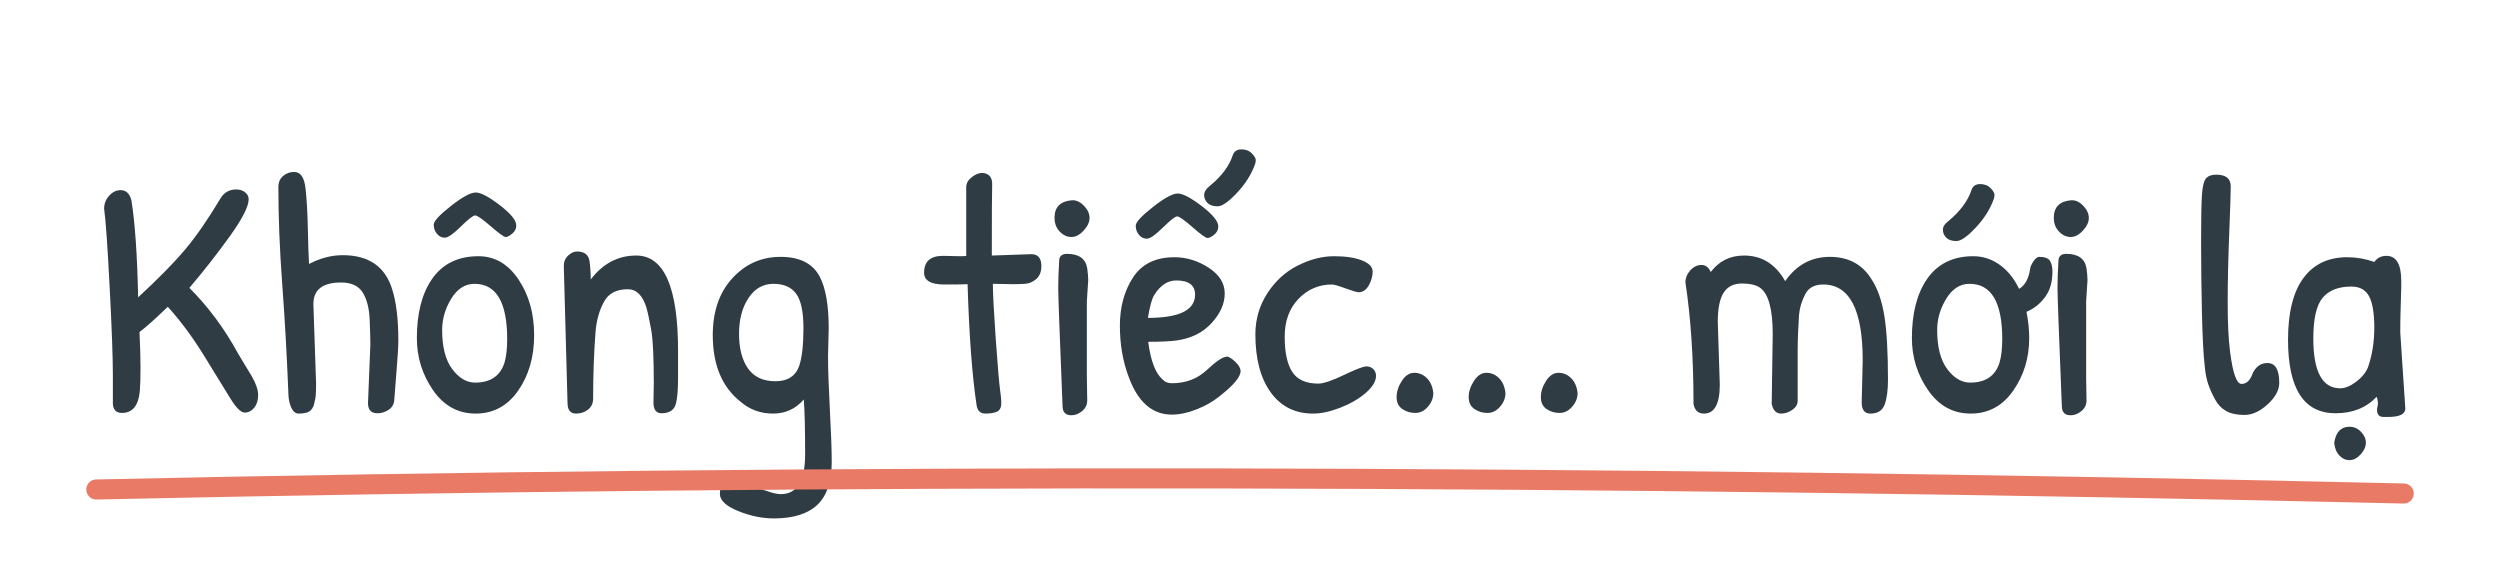
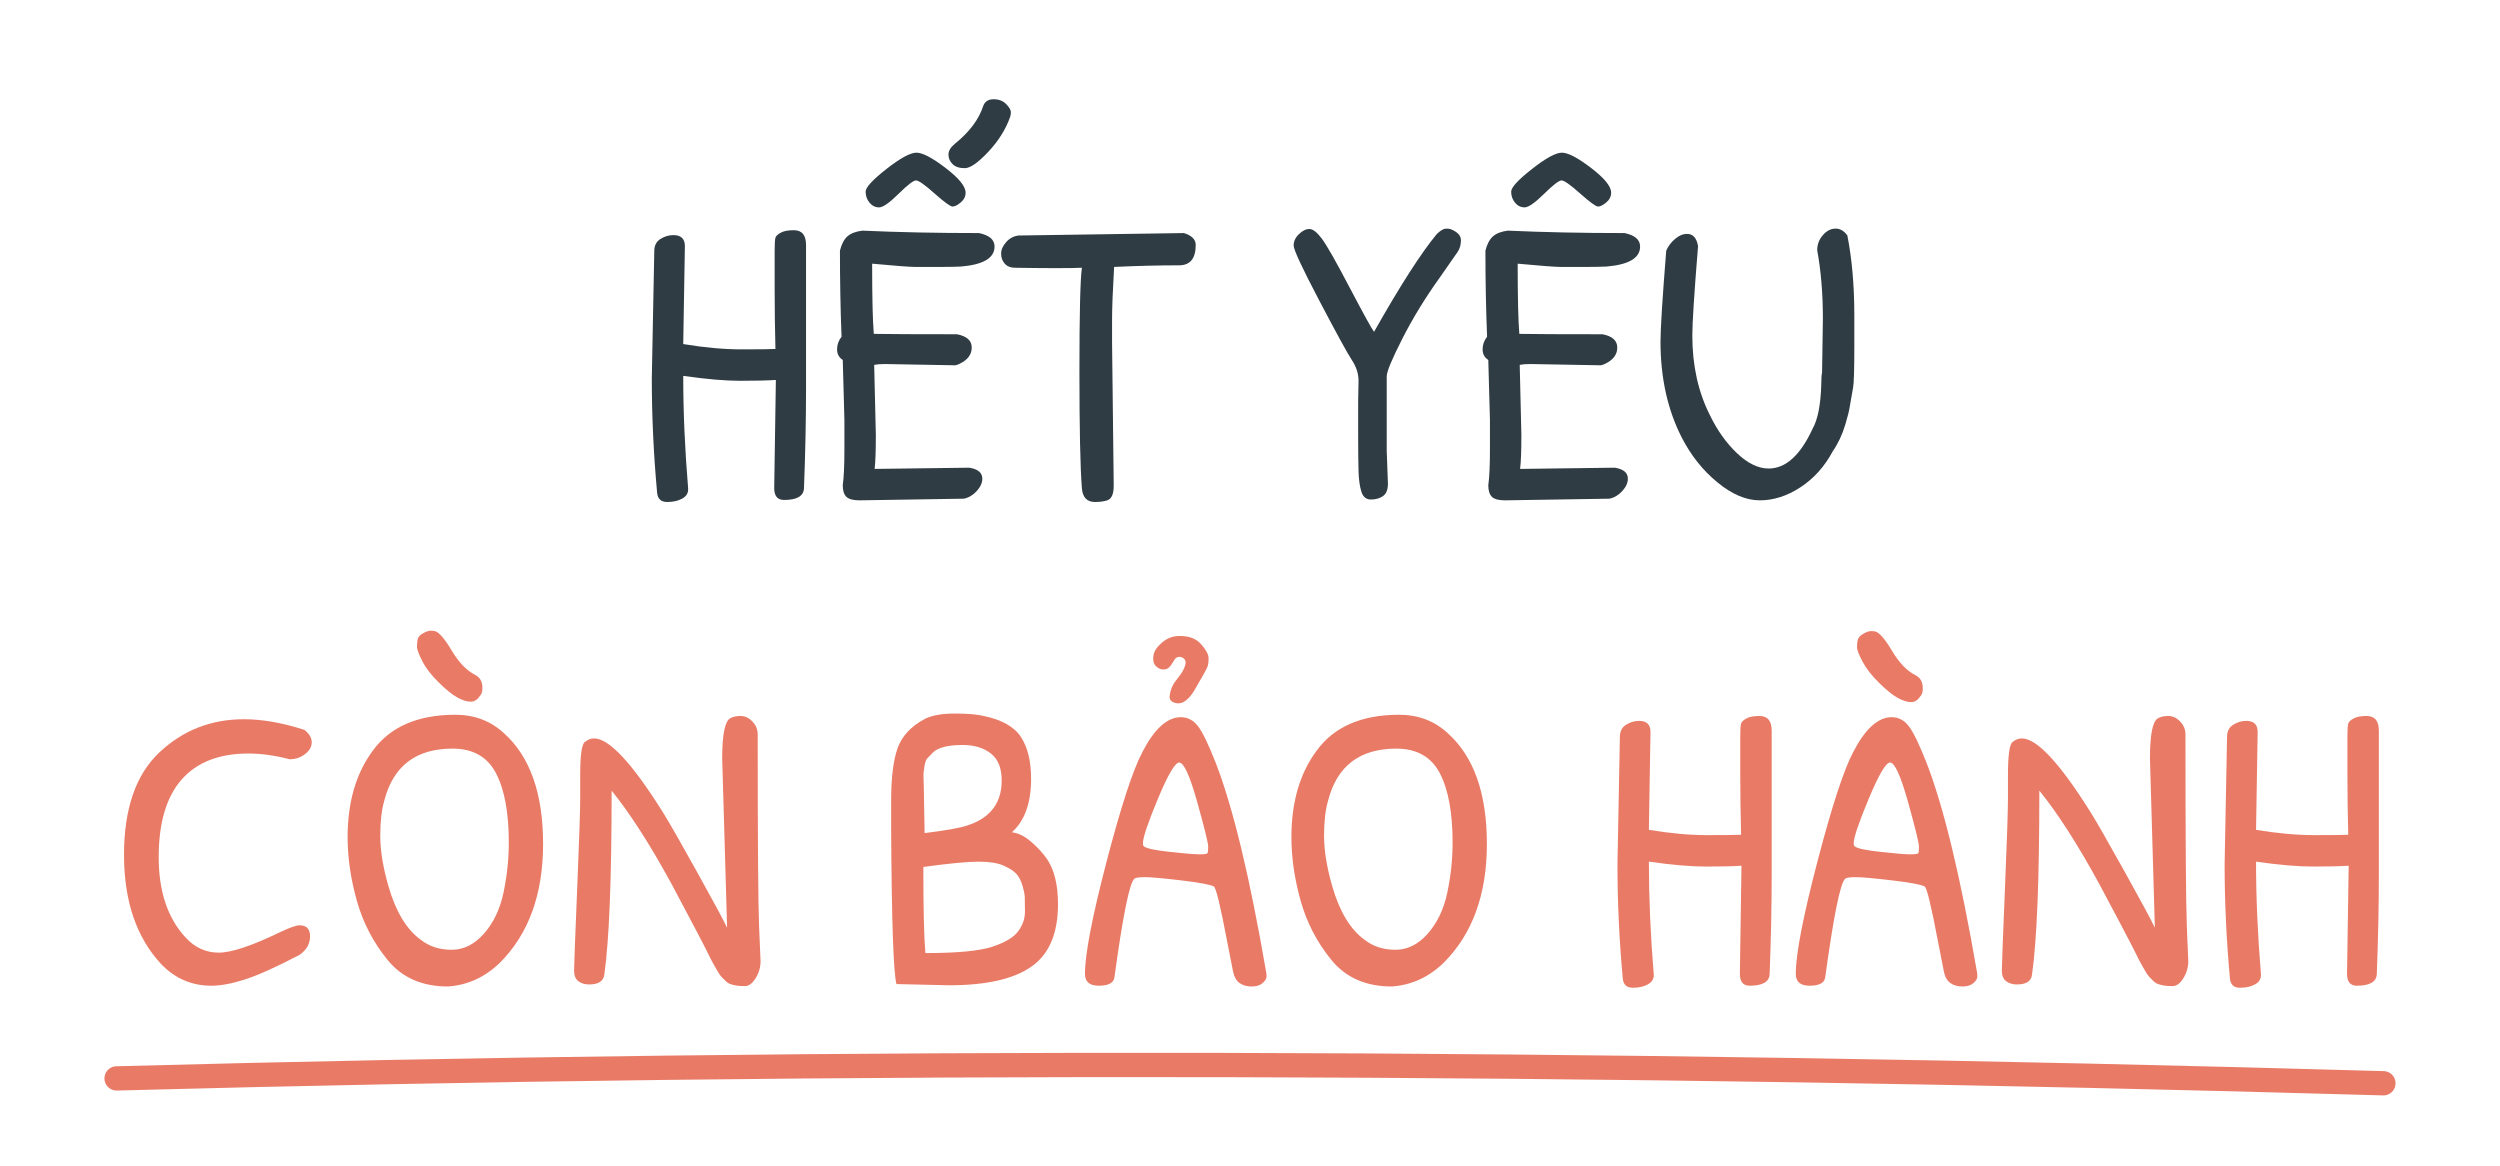
- <svg xmlns="http://www.w3.org/2000/svg" viewBox="0 0 623.1 140" role="img" aria-label="Không tiếc... mới lạ">
-   <path d="M28.13 93.42Q28.13 86.96 27.33 71.54Q26.54 56.13 25.95 52.01Q25.95 50.16 27.21 48.78Q28.47 47.39 30.06 47.39Q32.08 47.39 32.75 49.91Q34.1 58.31 34.43 74.1Q41.99 67.13 46.15 62.18Q50.31 57.22 54.93 49.49Q56.27 47.22 58.88 47.22Q60.22 47.22 61.1 47.94Q61.98 48.65 61.98 49.66Q61.98 52.35 57.24 58.94Q52.49 65.54 47.2 71.75Q54.26 78.81 59.3 88.05Q59.97 89.22 61.06 90.99Q62.15 92.75 62.74 93.76Q64.34 96.53 64.34 98.46Q64.34 100.4 63.37 101.61Q62.4 102.83 60.98 102.83Q59.55 102.83 57.28 99.09Q55.01 95.36 50.77 88.51Q46.53 81.66 41.82 76.46Q37.12 80.99 34.77 82.76Q35.02 88.13 35.02 91.7Q35.02 95.27 34.85 97.46Q34.35 102.92 30.4 102.92Q27.96 102.92 28.13 99.98Z" fill="#2F3C44" />
-   <path d="M78.11 75.78 78.78 95.61Q78.78 99.3 78.45 99.89Q78.28 101.4 77.48 102.24Q76.68 103.08 74.42 103.08Q73.32 103.08 72.65 101.7Q71.98 100.31 71.9 98.55Q71.31 83.76 70.34 70.79Q69.38 57.81 69.38 46.64Q69.38 44.87 70.55 43.86Q71.73 42.86 73.32 42.86Q75.68 42.86 76.14 46.89Q76.6 50.92 76.73 56.97Q76.85 63.02 77.02 65.79Q81.22 63.6 85.42 63.6Q95.16 63.6 97.77 72.17Q99.28 77.04 99.28 84.69Q99.28 87.21 98.82 92.63Q98.36 98.04 98.27 99.64Q98.19 101.24 96.89 102.12Q95.58 103.0 94.07 103.0Q91.72 103.0 91.72 100.48L92.31 85.86Q92.31 84.02 92.14 79.73Q91.97 75.45 90.42 72.93Q88.86 70.41 85.0 70.41Q78.11 70.41 78.11 75.78Z" fill="#2F3C44" />
-   <path d="M128.68 56.21Q128.68 57.39 127.67 58.23Q126.66 59.07 126.03 59.07Q125.4 59.07 122.3 56.38Q119.19 53.69 118.43 53.69Q117.68 53.69 114.86 56.46Q112.05 59.24 110.87 59.24Q109.7 59.24 108.9 58.27Q108.1 57.3 108.1 56.0Q108.1 54.7 112.38 51.34Q116.67 47.98 118.56 47.98Q120.45 47.98 124.56 51.13Q128.68 54.28 128.68 56.21ZM119.27 63.86Q125.32 63.86 129.23 69.65Q133.13 75.45 133.13 83.55Q133.13 91.66 129.14 97.37Q125.15 103.08 118.56 103.08Q111.96 103.08 107.93 97.25Q103.9 91.41 103.9 84.27Q103.9 75.11 107.6 69.65Q111.54 63.86 119.27 63.86ZM118.26 70.74Q114.74 70.74 112.47 74.44Q110.2 78.14 110.2 82.25Q110.2 88.64 112.72 92.0Q115.24 95.36 118.43 95.36Q124.14 95.36 125.74 90.4Q126.41 88.05 126.41 84.52Q126.41 70.74 118.26 70.74Z" fill="#2F3C44" />
-   <path d="M141.45 100.4 140.52 66.29Q140.52 64.7 141.62 63.69Q142.71 62.68 143.8 62.68Q146.49 62.68 146.91 64.95Q147.24 67.22 147.24 69.65Q151.78 63.69 158.58 63.69Q169.0 63.69 169.0 87.46Q169.0 89.64 169.0 94.05Q169.0 98.46 168.5 100.48Q167.91 103.0 164.88 103.0Q162.87 103.0 162.87 100.31L162.95 95.61Q162.95 85.86 162.32 82.29Q161.69 78.72 161.1 76.62Q159.68 72.09 156.48 72.09Q152.28 72.09 150.6 75.11Q148.76 78.39 148.42 82.84Q147.83 90.65 147.83 99.39Q147.83 101.07 146.57 102.08Q145.31 103.08 143.55 103.08Q141.45 103.08 141.45 100.4Z" fill="#2F3C44" />
-   <path d="M200.33 99.56Q197.31 103.08 192.69 103.08Q188.07 103.08 184.71 100.23Q177.65 94.77 177.65 83.51Q177.65 74.69 182.52 69.36Q187.4 64.02 194.54 64.02Q201.68 64.02 204.28 68.9Q206.55 73.18 206.55 81.83L206.38 88.72Q206.38 93.59 206.84 102.2Q207.3 110.81 207.3 115.18Q207.3 122.4 203.73 125.81Q200.16 129.21 192.86 129.21Q188.49 129.21 183.95 127.36Q179.42 125.51 179.42 123.08Q179.42 121.31 180.38 120.39Q181.35 119.46 182.61 119.46Q183.87 119.46 188.28 121.31Q192.69 123.16 194.62 123.16Q200.67 123.16 200.67 113.25Q200.67 103.34 200.33 99.56ZM199.24 91.07Q200.25 87.88 200.25 81.79Q200.25 75.7 198.44 73.22Q196.64 70.74 192.77 70.74Q188.91 70.74 186.56 74.27Q184.2 77.8 184.2 83.22Q184.2 88.64 186.43 91.83Q188.66 95.02 193.28 95.02Q197.9 95.02 199.24 91.07Z" fill="#2F3C44" />
-   <path d="M235.02 63.77 239.22 63.86Q240.65 63.86 240.82 63.77V46.55Q240.9 45.12 242.25 44.12Q243.59 43.11 244.77 43.11Q245.94 43.11 246.66 43.86Q247.37 44.62 247.29 46.22Q247.2 47.81 247.2 63.69L257.03 63.35Q259.55 63.35 259.55 66.29Q259.55 68.48 258.25 69.57Q256.95 70.66 255.48 70.74Q254.01 70.83 252.58 70.83L247.46 70.74Q247.46 74.19 248.17 84.35Q248.88 94.52 249.3 97.5Q249.72 100.48 249.47 101.36Q249.22 102.24 248.55 102.58Q247.46 103.08 245.61 103.08Q243.76 103.08 243.42 101.07Q241.74 90.06 241.16 70.83Q240.4 70.91 235.36 70.91Q230.32 70.91 230.32 67.97Q230.32 63.77 235.02 63.77Z" fill="#2F3C44" />
-   <path d="M267.36 49.91Q268.88 49.91 270.22 51.34Q271.56 52.77 271.56 54.32Q271.56 55.88 270.09 57.47Q268.62 59.07 267.03 59.07Q265.43 59.07 264.13 57.72Q262.83 56.38 262.83 54.28Q262.83 50.25 267.2 49.91Q267.28 49.91 267.36 49.91ZM270.89 93.93 270.98 99.81Q270.98 101.4 269.72 102.45Q268.46 103.5 267.03 103.5Q264.93 103.5 264.84 101.4Q263.75 74.61 263.75 71.75Q263.75 68.9 264.0 64.78Q264.17 63.27 265.94 63.27Q270.39 63.27 270.98 66.88Q271.23 68.73 271.23 69.82L270.89 75.11Z" fill="#2F3C44" />
-   <path d="M307.26 38.66Q307.77 37.23 309.41 37.23Q311.04 37.23 312.01 38.24Q312.98 39.24 312.98 39.87Q312.98 40.5 312.81 40.92Q311.46 44.7 308.31 48.06Q305.16 51.42 303.48 51.42Q301.8 51.42 300.96 50.58Q300.12 49.74 300.12 48.61Q300.12 47.48 301.47 46.38Q305.92 42.77 307.26 38.66ZM303.65 56.46Q303.65 57.64 302.64 58.48Q301.64 59.32 300.96 59.32Q300.29 59.32 297.23 56.63Q294.16 53.94 293.4 53.94Q292.65 53.94 289.83 56.72Q287.02 59.49 285.84 59.49Q284.67 59.49 283.87 58.52Q283.07 57.56 283.07 56.25Q283.07 54.95 287.36 51.59Q291.64 48.23 293.53 48.23Q295.42 48.23 299.54 51.38Q303.65 54.53 303.65 56.46ZM292.73 64.11Q297.18 64.11 301.22 66.71Q305.25 69.32 305.25 73.14Q305.25 76.96 301.97 80.53Q298.7 84.1 293.24 84.86Q290.88 85.19 286.18 85.19Q287.1 92.33 289.79 94.6Q290.63 95.52 292.06 95.52Q297.27 95.52 300.8 92.21Q304.32 88.89 305.84 88.89Q306.51 88.89 307.85 90.15Q309.2 91.41 309.2 92.5Q309.2 94.68 303.9 98.8Q301.55 100.73 298.23 102.03Q294.92 103.34 292.06 103.34Q284.75 103.34 281.31 93.93Q279.12 88.13 279.12 81.16Q279.12 74.19 282.4 69.15Q285.68 64.11 292.73 64.11ZM293.15 69.9Q289.96 69.9 287.69 73.52Q286.85 74.78 286.1 79.23Q297.86 79.23 297.86 73.43Q297.86 69.9 293.15 69.9Z" fill="#2F3C44" />
-   <path d="M338.6 72.84Q338.01 72.84 335.36 71.88Q332.72 70.91 331.96 70.91Q327.09 70.91 323.64 74.48Q320.2 78.05 320.2 83.93Q320.2 89.81 322.09 92.71Q323.98 95.61 328.6 95.61Q330.45 95.61 334.94 93.47Q339.44 91.32 340.53 91.32Q341.62 91.32 342.29 92.0Q342.96 92.67 342.96 93.68Q342.96 95.69 340.4 97.92Q337.84 100.14 334.06 101.61Q330.28 103.08 327.26 103.08Q320.54 103.08 316.71 97.79Q312.89 92.5 312.89 83.34Q312.89 77.72 315.87 73.1Q318.86 68.48 323.48 66.17Q328.1 63.86 332.46 63.86Q336.83 63.86 339.48 64.91Q342.12 65.96 342.12 67.68Q342.12 69.4 341.16 71.12Q340.19 72.84 338.6 72.84Z" fill="#2F3C44" />
-   <path d="M357.24 97.96Q357.24 99.81 355.9 101.36Q354.56 102.92 352.75 102.92Q350.94 102.92 349.52 101.95Q348.09 100.98 348.09 98.97Q348.09 96.95 349.39 94.94Q350.69 92.92 352.5 92.92Q354.3 92.92 355.65 94.26Q356.99 95.61 357.24 97.96Z" fill="#2F3C44" />
-   <path d="M375.22 97.96Q375.22 99.81 373.88 101.36Q372.53 102.92 370.73 102.92Q368.92 102.92 367.49 101.95Q366.06 100.98 366.06 98.97Q366.06 96.95 367.37 94.94Q368.67 92.92 370.47 92.92Q372.28 92.92 373.62 94.26Q374.97 95.61 375.22 97.96Z" fill="#2F3C44" />
-   <path d="M393.2 97.96Q393.2 99.81 391.85 101.36Q390.51 102.92 388.7 102.92Q386.9 102.92 385.47 101.95Q384.04 100.98 384.04 98.97Q384.04 96.95 385.34 94.94Q386.64 92.92 388.45 92.92Q390.26 92.92 391.6 94.26Q392.94 95.61 393.2 97.96Z" fill="#2F3C44" />
-   <path d="M424.7 103.08Q422.51 103.08 422.09 100.65Q422.09 83.68 420.08 70.41Q420.08 68.73 421.29 67.38Q422.51 66.04 424.07 66.04Q425.62 66.04 426.38 67.8Q429.48 63.69 434.69 63.69Q441.33 63.69 444.94 70.07Q449.14 64.02 456.07 64.02Q463.0 64.02 466.44 69.57Q468.71 73.01 469.64 78.64Q470.56 84.27 470.56 94.6Q470.56 98.63 469.72 100.86Q468.88 103.08 466.19 103.08Q464.01 103.08 464.01 100.31L464.26 89.81Q464.26 70.91 454.43 70.91Q451.32 70.91 450.06 73.1Q448.64 75.7 448.38 78.56Q448.05 83.6 448.05 87.71V99.89Q448.05 101.24 446.7 102.16Q445.36 103.08 443.93 103.08Q442.08 103.08 441.58 100.65L441.83 83.26Q441.83 74.02 438.72 71.75Q437.21 70.66 434.15 70.66Q431.08 70.66 429.61 72.93Q428.14 75.2 428.14 80.24L428.64 95.86Q428.64 103.08 424.7 103.08Z" fill="#2F3C44" />
-   <path d="M485.6 55.12Q490.05 51.42 491.39 47.31Q491.9 45.88 493.53 45.88Q495.17 45.88 496.14 46.89Q497.1 47.9 497.1 48.53Q497.1 49.16 496.94 49.58Q495.59 53.36 492.44 56.72Q489.29 60.08 487.61 60.08Q485.93 60.08 485.09 59.24Q484.25 58.4 484.25 57.26Q484.25 56.13 485.6 55.12ZM511.55 67.72Q511.55 71.58 509.7 74.06Q507.86 76.54 505.08 77.72Q505.76 81.08 505.76 84.27Q505.76 91.66 501.77 97.37Q497.78 103.08 491.18 103.08Q484.59 103.08 480.56 97.25Q476.52 91.41 476.52 84.27Q476.52 75.11 480.22 69.65Q484.17 63.86 491.81 63.86Q495.42 63.86 498.41 66.0Q501.39 68.14 503.24 72.0Q505.5 70.66 506.01 66.88Q506.18 66.04 506.89 65.03Q507.6 64.02 508.28 64.02Q510.29 64.02 510.92 64.99Q511.55 65.96 511.55 67.72ZM491.06 95.36Q496.77 95.36 498.36 90.4Q499.04 88.05 499.04 84.52Q499.04 70.74 490.89 70.74Q487.36 70.74 485.09 74.44Q482.82 78.14 482.82 82.25Q482.82 88.64 485.34 92.0Q487.86 95.36 491.06 95.36Z" fill="#2F3C44" />
-   <path d="M516.42 49.91Q517.94 49.91 519.28 51.34Q520.62 52.77 520.62 54.32Q520.62 55.88 519.15 57.47Q517.68 59.07 516.09 59.07Q514.49 59.07 513.19 57.72Q511.89 56.38 511.89 54.28Q511.89 50.25 516.26 49.91Q516.34 49.91 516.42 49.91ZM519.95 93.93 520.04 99.81Q520.04 101.4 518.78 102.45Q517.52 103.5 516.09 103.5Q513.99 103.5 513.9 101.4Q512.81 74.61 512.81 71.75Q512.81 68.9 513.06 64.78Q513.23 63.27 515.0 63.27Q519.45 63.27 520.04 66.88Q520.29 68.73 520.29 69.82L519.95 75.11Z" fill="#2F3C44" />
-   <path d="M552.38 43.53Q555.99 43.53 555.99 46.47Q555.99 48.74 555.61 58.31Q555.23 67.89 555.23 75.45Q555.23 83.01 555.82 87.63Q556.83 95.69 558.68 95.69Q560.52 95.69 561.45 93.09Q561.87 92.08 562.79 91.28Q563.72 90.48 565.14 90.48Q568.08 90.48 568.08 95.44Q568.08 98.13 565.19 100.77Q562.29 103.42 559.43 103.42Q556.58 103.42 554.85 102.45Q553.13 101.49 552.08 99.56Q551.03 97.62 550.4 95.82Q549.77 94.01 549.52 91.41Q549.02 87.21 548.81 77.93Q548.6 68.64 548.6 60.2Q548.6 51.76 548.81 48.61Q549.02 45.46 549.81 44.49Q550.61 43.53 552.38 43.53Z" fill="#2F3C44" />
-   <path d="M594.8 63.77Q598.49 63.77 598.49 70.07Q598.49 70.74 598.49 71.5L598.32 77.38Q598.24 80.15 598.24 82.84L599.5 101.82Q599.5 103.92 595.22 103.92Q594.96 103.92 594.0 103.92Q593.03 103.92 592.65 103.17Q592.28 102.41 592.57 101.32Q592.86 100.23 592.36 98.88Q588.5 103.0 582.11 103.0Q570.27 103.0 570.27 84.69Q570.27 74.52 574.09 69.32Q577.91 64.11 585.05 64.11Q588.41 64.11 591.77 65.28Q592.86 63.77 594.8 63.77ZM586.06 71.42Q581.27 71.42 578.92 74.19Q576.57 76.96 576.57 84.35Q576.57 96.78 583.29 96.78Q585.05 96.78 587.19 95.19Q589.34 93.59 590.18 91.58Q591.77 87.04 591.77 81.66Q591.77 76.29 590.47 73.85Q589.17 71.42 586.06 71.42ZM581.78 110.31Q582.11 108.38 582.95 107.45Q583.96 106.36 585.6 106.36Q587.24 106.36 588.45 107.62Q589.67 108.88 589.67 110.35Q589.67 111.82 588.37 113.25Q587.07 114.68 585.6 114.68Q584.13 114.68 583.04 113.5Q581.94 112.32 581.78 110.31Z" fill="#2F3C44" />
-   <path d="M24 122 Q299.09 116 599.1 123" fill="none" stroke="#E97A66" stroke-width="5" stroke-linecap="round" />
+ <svg xmlns="http://www.w3.org/2000/svg" viewBox="0 0 514.65 240" role="img" aria-label="HẾT YÊU CÒN BẢO HÀNH">
+   <path d="M140.65 70.83Q147.2 71.92 152.66 71.92Q158.12 71.92 159.63 71.84Q159.47 65.45 159.47 59.57Q159.47 53.69 159.47 51.59Q159.47 49.49 159.63 48.95Q159.8 48.4 160.73 47.9Q161.65 47.39 163.41 47.39Q165.93 47.39 165.93 50.42V80.15Q165.93 89.39 165.51 100.48Q165.43 102.92 161.4 102.92Q159.38 102.92 159.38 100.48L159.72 78.22Q157.03 78.39 152.37 78.39Q147.71 78.39 140.65 77.38Q140.65 88.47 141.66 100.56Q141.74 101.91 140.48 102.62Q139.22 103.34 137.33 103.34Q135.44 103.34 135.27 101.4Q134.18 89.48 134.18 77.88L134.69 51.68Q134.69 50.0 135.95 49.2Q137.21 48.4 138.63 48.4Q140.99 48.4 140.99 50.67Z" fill="#2F3C44" />
+   <path d="M202.39 21.86Q202.89 20.43 204.53 20.43Q206.17 20.43 207.14 21.44Q208.1 22.44 208.1 23.07Q208.1 23.7 207.93 24.12Q206.59 27.9 203.44 31.26Q200.29 34.62 198.61 34.62Q196.93 34.62 196.09 33.78Q195.25 32.94 195.25 31.81Q195.25 30.68 196.59 29.58Q201.05 25.97 202.39 21.86ZM198.78 39.66Q198.78 40.84 197.77 41.68Q196.76 42.52 196.09 42.52Q195.42 42.52 192.39 39.83Q189.37 37.14 188.57 37.14Q187.77 37.14 184.96 39.92Q182.15 42.69 180.97 42.69Q179.79 42.69 179.0 41.72Q178.2 40.76 178.2 39.45Q178.2 38.15 182.48 34.79Q186.77 31.43 188.66 31.43Q190.55 31.43 194.66 34.58Q198.78 37.73 198.78 39.66ZM173.49 74.1Q172.32 73.35 172.32 71.92Q172.32 70.49 173.24 69.32Q172.91 60.92 172.91 51.59Q173.41 49.58 174.46 48.65Q175.51 47.73 177.53 47.48Q188.61 47.98 201.55 47.98Q204.74 48.65 204.74 50.75Q204.74 54.28 197.85 54.87Q196.01 54.95 193.82 54.95H188.36Q186.77 54.95 179.54 54.28Q179.54 64.78 179.88 68.73Q184.33 68.81 197.01 68.81Q200.04 69.4 200.04 71.54Q200.04 73.68 197.6 74.86Q197.35 75.03 196.68 75.2L182.15 74.94Q180.8 74.94 179.96 75.11L180.3 89.56Q180.3 94.43 180.05 96.53L199.53 96.28Q202.22 96.7 202.22 98.55Q202.22 99.81 201.09 101.07Q199.95 102.33 198.44 102.66L176.94 103.0Q175.01 103.0 174.25 102.29Q173.49 101.57 173.49 99.89Q173.83 97.54 173.83 92.33V86.45Z" fill="#2F3C44" />
+   <path d="M209.7 48.48 243.72 47.98Q246.15 48.74 246.15 50.42Q246.15 54.62 242.71 54.62Q236.41 54.62 229.35 54.95Q228.93 62.18 228.93 65.83Q228.93 69.48 228.93 70.49L229.27 99.98Q229.27 102.58 227.93 103.0Q226.92 103.34 225.41 103.34Q222.97 103.34 222.72 100.56Q222.21 94.1 222.21 76.41Q222.21 58.73 222.72 55.12Q220.95 55.2 217.51 55.2Q214.07 55.2 208.94 55.12Q207.6 55.12 206.84 54.28Q206.09 53.44 206.09 52.22Q206.09 51.0 207.14 49.83Q208.19 48.65 209.7 48.48Z" fill="#2F3C44" />
+   <path d="M279.59 82.67 279.67 78.39Q279.67 76.2 278.28 74.1Q276.9 72.0 271.61 61.92Q266.31 51.84 266.31 50.54Q266.31 49.24 267.41 48.19Q268.5 47.14 269.55 47.14Q270.6 47.14 272.07 49.07Q273.54 51.0 277.86 59.24Q282.19 67.47 282.86 68.31Q290.93 54.03 295.8 48.15Q296.97 47.06 297.69 47.06Q298.4 47.06 298.74 47.22Q300.75 48.06 300.75 49.45Q300.75 50.84 300.08 51.84Q299.41 52.85 296.39 57.14Q291.93 63.35 288.7 69.69Q285.47 76.04 285.47 77.46V92.84L285.72 99.56Q285.72 101.4 284.71 102.12Q283.7 102.83 282.23 102.83Q280.76 102.83 280.26 101.24Q279.75 99.64 279.67 97.04Q279.59 94.43 279.59 89.39Z" fill="#2F3C44" />
+   <path d="M331.67 39.66Q331.67 40.84 330.66 41.68Q329.65 42.52 328.98 42.52Q328.31 42.52 325.28 39.83Q322.26 37.14 321.46 37.14Q320.66 37.14 317.85 39.92Q315.03 42.69 313.86 42.69Q312.68 42.69 311.88 41.72Q311.09 40.76 311.09 39.45Q311.09 38.15 315.37 34.79Q319.65 31.43 321.54 31.43Q323.43 31.43 327.55 34.58Q331.67 37.73 331.67 39.66ZM306.38 74.1Q305.21 73.35 305.21 71.92Q305.21 70.49 306.13 69.32Q305.79 60.92 305.79 51.59Q306.3 49.58 307.35 48.65Q308.4 47.73 310.41 47.48Q321.5 47.98 334.44 47.98Q337.63 48.65 337.63 50.75Q337.63 54.28 330.74 54.87Q328.89 54.95 326.71 54.95H321.25Q319.65 54.95 312.43 54.28Q312.43 64.78 312.77 68.73Q317.22 68.81 329.9 68.81Q332.93 69.4 332.93 71.54Q332.93 73.68 330.49 74.86Q330.24 75.03 329.57 75.2L315.03 74.94Q313.69 74.94 312.85 75.11L313.19 89.56Q313.19 94.43 312.93 96.53L332.42 96.28Q335.11 96.7 335.11 98.55Q335.11 99.81 333.98 101.07Q332.84 102.33 331.33 102.66L309.83 103.0Q307.89 103.0 307.14 102.29Q306.38 101.57 306.38 99.89Q306.72 97.54 306.72 92.33V86.45Z" fill="#2F3C44" />
+   <path d="M380.3 48.48Q381.73 55.79 381.73 64.86V71.25Q381.73 78.47 381.48 79.77Q381.23 81.08 380.97 82.67Q380.72 84.27 380.51 85.11Q380.3 85.95 379.88 87.38Q378.96 90.48 377.28 92.92Q374.76 97.62 370.64 100.31Q366.53 103.0 362.28 103.0Q358.04 103.0 353.55 99.3Q349.05 95.61 346.2 90.06Q341.83 81.5 341.83 70.32Q341.83 66.38 343.01 51.59Q343.59 50.25 344.81 49.2Q346.03 48.15 347.29 48.15Q349.14 48.15 349.56 50.67Q348.38 65.2 348.38 69.06Q348.38 78.3 351.99 85.44Q354.26 90.15 357.58 93.3Q360.9 96.45 364.09 96.45Q369.38 96.45 373.16 88.22Q374.76 85.36 374.93 79.06Q374.93 77.38 375.09 76.71L375.26 65.62Q375.26 57.89 374.09 51.51Q374.09 49.74 375.26 48.4Q376.44 47.06 377.87 47.06Q379.29 47.06 380.3 48.48Z" fill="#2F3C44" />
+   <path d="M50.22 148.06Q55.85 148.06 62.66 150.25Q64.17 151.42 64.17 152.81Q64.17 154.2 62.78 155.25Q61.4 156.3 59.63 156.3Q55.1 155.12 51.15 155.12Q42.08 155.12 37.37 160.5Q32.67 165.87 32.67 176.46Q32.67 187.04 38.21 193.0Q41.07 196.11 45.02 196.11Q48.96 196.11 57.62 191.91Q60.64 190.48 61.65 190.48Q63.83 190.48 63.83 192.75Q63.83 195.02 61.73 196.53Q54.51 200.31 50.48 201.61Q46.44 202.92 43.5 202.92Q37.46 202.92 33.17 198.46Q25.53 190.23 25.53 175.99Q25.53 161.76 32.79 154.91Q40.06 148.06 50.22 148.06Z" fill="#E97A66" />
+   <path d="M98.78 143.28Q98.02 144.45 96.89 144.45Q95.75 144.45 94.2 143.61Q92.64 142.77 90.33 140.5Q88.02 138.24 86.93 136.09Q85.84 133.95 85.84 133.15Q85.84 132.36 85.97 131.64Q86.09 130.93 87.06 130.38Q88.02 129.84 88.61 129.84Q89.2 129.84 89.54 129.92Q90.8 130.26 92.98 133.91Q95.16 137.56 97.77 138.91Q99.11 139.58 99.28 141.09Q99.45 142.6 98.78 143.28ZM93.74 147.14Q99.62 147.14 103.73 150.92Q111.8 158.14 111.8 173.73Q111.8 189.31 102.89 198.21Q98.27 202.66 92.22 203.08Q84.24 203.08 79.79 197.62Q75.34 192.16 73.45 185.4Q71.56 178.64 71.56 172.34Q71.56 161.59 76.68 154.62Q82.06 147.14 93.74 147.14ZM93.15 154.11Q81.89 154.11 79.12 164.78Q78.28 167.64 78.28 172.09Q78.28 176.54 79.96 182.42Q82.23 190.32 86.68 193.51Q89.28 195.52 92.98 195.52Q96.68 195.52 99.62 192.21Q102.56 188.89 103.65 183.76Q104.74 178.64 104.74 173.43Q104.74 164.19 102.09 159.15Q99.45 154.11 93.15 154.11Z" fill="#E97A66" />
+   <path d="M155.98 151.17Q155.98 184.02 156.27 190.86Q156.57 197.71 156.57 197.88Q156.57 199.72 155.56 201.36Q154.55 203.0 153.33 203.0Q152.12 203.0 151.49 202.87Q150.86 202.75 150.35 202.58Q149.85 202.41 149.34 201.91L148.5 201.07Q148.17 200.73 147.62 199.77Q147.08 198.8 146.74 198.21Q146.4 197.62 145.69 196.15Q144.98 194.68 142.58 190.15Q140.19 185.61 138.26 182.0Q131.62 169.82 125.91 162.76Q125.91 190.06 124.4 200.65Q124.14 202.66 121.29 202.66Q119.94 202.66 119.06 201.99Q118.18 201.32 118.18 199.81Q118.18 198.3 118.81 183.18Q119.44 168.06 119.44 164.32Q119.44 160.58 119.44 159.57Q119.44 153.52 120.36 152.77Q121.29 152.01 122.3 152.01Q126.92 152.01 136.41 167.13Q138.26 170.07 143.46 179.44Q148.67 188.8 149.68 190.99L148.67 156.13Q148.67 148.9 150.27 147.9Q151.11 147.39 152.45 147.39Q153.8 147.39 154.89 148.53Q155.98 149.66 155.98 151.17Z" fill="#E97A66" />
+   <path d="M195.38 202.83 184.54 202.58Q183.62 199.05 183.45 170.83V164.86Q183.45 157.72 184.79 153.99Q186.14 150.25 190.42 147.98Q192.6 146.89 196.51 146.89Q200.42 146.89 202.52 147.39Q208.14 148.57 210.2 151.76Q212.26 154.95 212.26 160.33Q212.26 167.8 208.31 171.33Q210.33 171.58 212.34 173.35Q214.36 175.11 215.62 176.96Q217.8 180.32 217.8 186.12Q217.8 195.19 212.3 199.01Q206.8 202.83 195.38 202.83ZM190.17 161.92 190.34 171.5Q190.5 171.5 193.19 171.12Q195.88 170.74 197.73 170.32Q206.21 168.31 206.21 160.66Q206.21 156.88 203.99 155.12Q201.76 153.36 198.15 153.36Q193.61 153.36 192.02 154.95Q191.34 155.62 190.92 156.09Q190.5 156.55 190.34 157.56Q190.17 158.56 190.13 158.98Q190.08 159.4 190.13 160.58Q190.17 161.76 190.17 161.92ZM190.08 178.47Q190.08 191.58 190.5 196.2Q200.33 196.2 204.28 194.89Q208.23 193.59 209.61 191.7Q211.0 189.81 211.0 187.67Q211.0 185.53 210.96 184.65Q210.92 183.76 210.45 182.21Q209.99 180.66 209.11 179.77Q208.23 178.89 206.46 178.14Q204.7 177.38 201.38 177.38Q198.06 177.38 190.08 178.47Z" fill="#E97A66" />
+   <path d="M243.0 130.93Q245.78 130.93 247.29 132.65Q248.8 134.37 248.8 135.51Q248.8 136.64 248.55 137.31Q248.3 137.98 245.78 142.27Q244.18 144.79 242.58 144.79Q242.08 144.79 241.66 144.62Q240.57 144.2 240.82 143.02Q241.07 141.26 242.37 139.71Q243.68 138.15 244.01 136.85Q244.35 135.55 242.92 135.21Q242.25 135.21 241.95 135.59Q241.66 135.97 241.37 136.47Q241.07 136.98 240.65 137.4Q240.23 137.82 239.43 137.82Q238.64 137.82 237.88 137.06Q237.21 136.22 237.46 134.88Q237.71 133.53 239.27 132.23Q240.82 130.93 242.75 130.93Q242.84 130.93 243.0 130.93ZM243.09 147.64Q245.19 147.64 246.62 149.49Q248.04 151.34 250.31 157.14Q255.6 170.83 260.64 200.06Q260.73 200.4 260.73 201.03Q260.73 201.66 259.93 202.37Q259.13 203.08 257.66 203.08Q256.19 203.08 255.18 202.37Q254.18 201.66 253.84 200.02Q253.5 198.38 252.58 193.59Q250.56 182.92 249.89 182.5Q248.88 181.92 243.21 181.24Q237.54 180.57 235.7 180.57Q233.85 180.57 233.51 180.91Q232.0 182.25 229.4 201.32Q229.06 202.92 226.2 202.92Q223.35 202.92 223.35 200.48Q223.35 194.43 227.8 177.38Q232.25 160.33 235.19 154.78Q238.89 147.64 243.09 147.64ZM242.75 156.97Q241.49 156.97 238.38 164.4Q235.28 171.84 235.28 173.6Q235.28 174.02 235.44 174.19Q236.12 174.86 240.74 175.36Q245.36 175.87 246.87 175.87Q248.38 175.87 248.55 175.66Q248.72 175.45 248.72 174.31Q248.72 173.18 246.45 165.07Q244.18 156.97 242.75 156.97Z" fill="#E97A66" />
+   <path d="M288.03 147.14Q293.91 147.14 298.02 150.92Q306.09 158.14 306.09 173.73Q306.09 189.31 297.18 198.21Q292.56 202.66 286.52 203.08Q278.54 203.08 274.08 197.62Q269.63 192.16 267.74 185.4Q265.85 178.64 265.85 172.34Q265.85 161.59 270.98 154.62Q276.35 147.14 288.03 147.14ZM287.44 154.11Q276.18 154.11 273.41 164.78Q272.57 167.64 272.57 172.09Q272.57 176.54 274.25 182.42Q276.52 190.32 280.97 193.51Q283.58 195.52 287.27 195.52Q290.97 195.52 293.91 192.21Q296.85 188.89 297.94 183.76Q299.03 178.64 299.03 173.43Q299.03 164.19 296.39 159.15Q293.74 154.11 287.44 154.11Z" fill="#E97A66" />
+   <path d="M339.44 170.83Q345.99 171.92 351.45 171.92Q356.91 171.92 358.42 171.84Q358.25 165.45 358.25 159.57Q358.25 153.69 358.25 151.59Q358.25 149.49 358.42 148.95Q358.59 148.4 359.51 147.9Q360.44 147.39 362.2 147.39Q364.72 147.39 364.72 150.42V180.15Q364.72 189.39 364.3 200.48Q364.22 202.92 360.18 202.92Q358.17 202.92 358.17 200.48L358.5 178.22Q355.82 178.39 351.15 178.39Q346.49 178.39 339.44 177.38Q339.44 188.47 340.44 200.56Q340.53 201.91 339.27 202.62Q338.01 203.34 336.12 203.34Q334.23 203.34 334.06 201.4Q332.97 189.48 332.97 177.88L333.47 151.68Q333.47 150.0 334.73 149.2Q335.99 148.4 337.42 148.4Q339.77 148.4 339.77 150.67Z" fill="#E97A66" />
+   <path d="M395.3 143.36Q394.54 144.54 393.41 144.54Q392.27 144.54 390.72 143.7Q389.16 142.86 386.85 140.59Q384.54 138.32 383.41 136.18Q382.28 134.04 382.28 133.24Q382.28 132.44 382.44 131.73Q382.61 131.01 383.58 130.47Q384.54 129.92 385.13 129.92Q385.72 129.92 386.06 130.0Q387.32 130.34 389.5 133.99Q391.68 137.65 394.29 138.99Q395.63 139.66 395.8 141.18Q395.97 142.69 395.3 143.36ZM389.42 147.64Q391.52 147.64 392.94 149.49Q394.37 151.34 396.64 157.14Q401.93 170.83 406.97 200.06Q407.06 200.4 407.06 201.03Q407.06 201.66 406.26 202.37Q405.46 203.08 403.99 203.08Q402.52 203.08 401.51 202.37Q400.5 201.66 400.17 200.02Q399.83 198.38 398.91 193.59Q396.89 182.92 396.22 182.5Q395.21 181.92 389.54 181.24Q383.87 180.57 382.02 180.57Q380.18 180.57 379.84 180.91Q378.33 182.25 375.72 201.32Q375.39 202.92 372.53 202.92Q369.68 202.92 369.68 200.48Q369.68 194.43 374.13 177.38Q378.58 160.33 381.52 154.78Q385.22 147.64 389.42 147.64ZM389.08 156.97Q387.82 156.97 384.71 164.4Q381.6 171.84 381.6 173.6Q381.6 174.02 381.77 174.19Q382.44 174.86 387.06 175.36Q391.68 175.87 393.2 175.87Q394.71 175.87 394.88 175.66Q395.04 175.45 395.04 174.31Q395.04 173.18 392.78 165.07Q390.51 156.97 389.08 156.97Z" fill="#E97A66" />
+   <path d="M449.9 151.17Q449.9 184.02 450.19 190.86Q450.48 197.71 450.48 197.88Q450.48 199.72 449.48 201.36Q448.47 203.0 447.25 203.0Q446.03 203.0 445.4 202.87Q444.77 202.75 444.27 202.58Q443.76 202.41 443.26 201.91L442.42 201.07Q442.08 200.73 441.54 199.77Q440.99 198.8 440.66 198.21Q440.32 197.62 439.61 196.15Q438.89 194.68 436.5 190.15Q434.1 185.61 432.17 182.0Q425.54 169.82 419.82 162.76Q419.82 190.06 418.31 200.65Q418.06 202.66 415.2 202.66Q413.86 202.66 412.98 201.99Q412.1 201.32 412.1 199.81Q412.1 198.3 412.73 183.18Q413.36 168.06 413.36 164.32Q413.36 160.58 413.36 159.57Q413.36 153.52 414.28 152.77Q415.2 152.01 416.21 152.01Q420.83 152.01 430.32 167.13Q432.17 170.07 437.38 179.44Q442.59 188.8 443.6 190.99L442.59 156.13Q442.59 148.9 444.18 147.9Q445.02 147.39 446.37 147.39Q447.71 147.39 448.8 148.53Q449.9 149.66 449.9 151.17Z" fill="#E97A66" />
+   <path d="M464.43 170.83Q470.98 171.92 476.44 171.92Q481.9 171.92 483.41 171.84Q483.24 165.45 483.24 159.57Q483.24 153.69 483.24 151.59Q483.24 149.49 483.41 148.95Q483.58 148.4 484.5 147.9Q485.43 147.39 487.19 147.39Q489.71 147.39 489.71 150.42V180.15Q489.71 189.39 489.29 200.48Q489.21 202.92 485.18 202.92Q483.16 202.92 483.16 200.48L483.5 178.22Q480.81 178.39 476.15 178.39Q471.48 178.39 464.43 177.38Q464.43 188.47 465.44 200.56Q465.52 201.91 464.26 202.62Q463.0 203.34 461.11 203.34Q459.22 203.34 459.05 201.4Q457.96 189.48 457.96 177.88L458.46 151.68Q458.46 150.0 459.72 149.2Q460.98 148.4 462.41 148.4Q464.76 148.4 464.76 150.67Z" fill="#E97A66" />
+   <path d="M24 222 Q247.03 216 490.65 223" fill="none" stroke="#E97A66" stroke-width="5" stroke-linecap="round" />
</svg>
